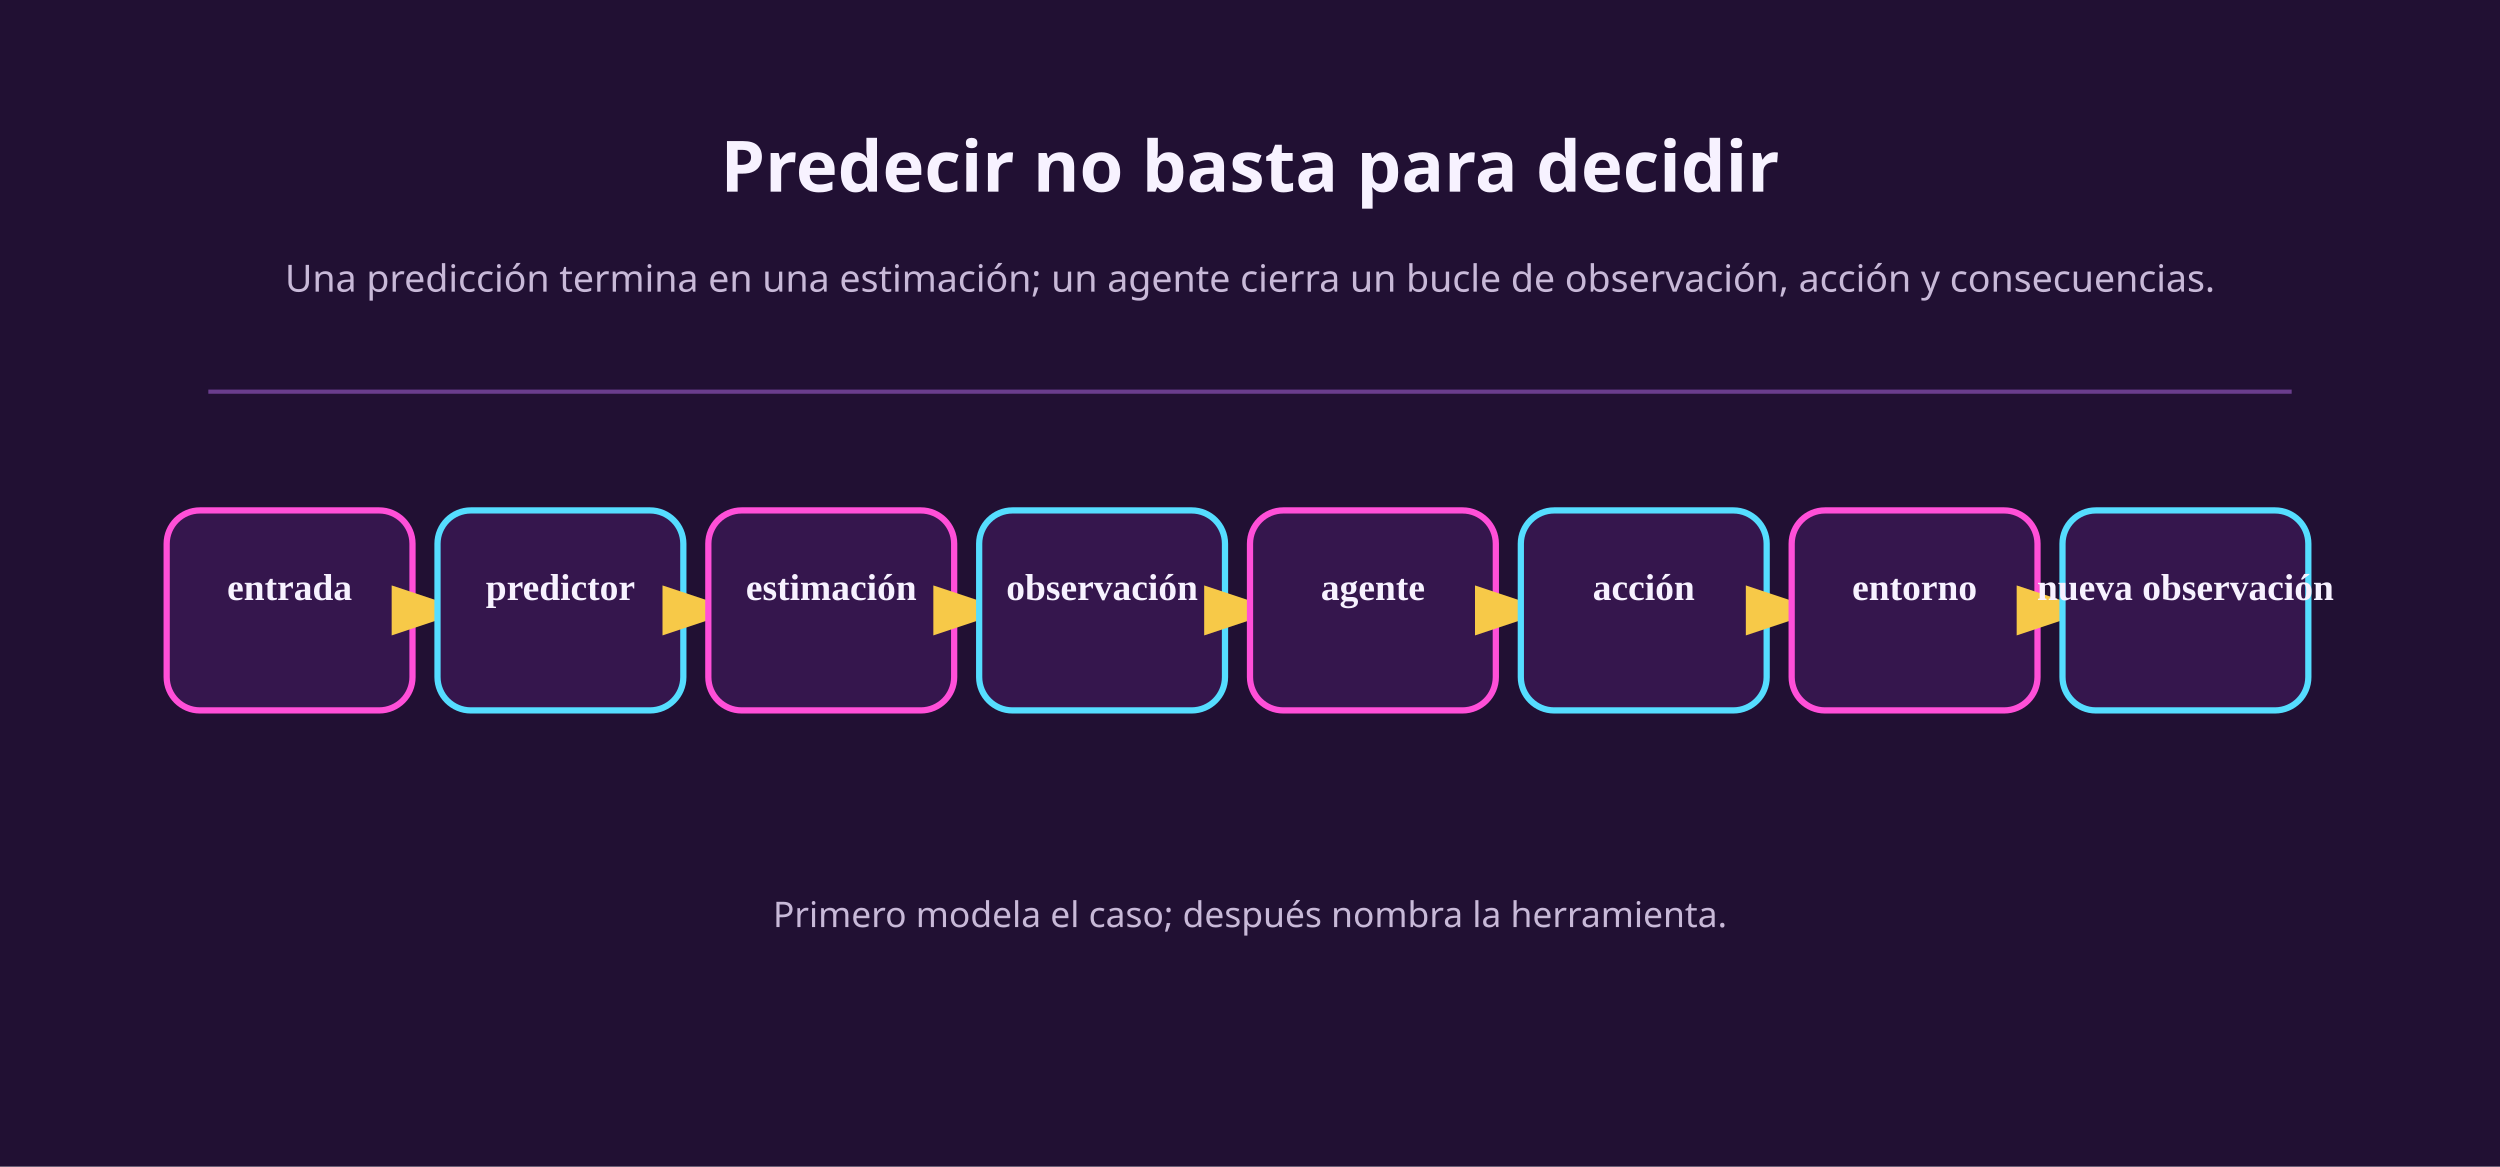
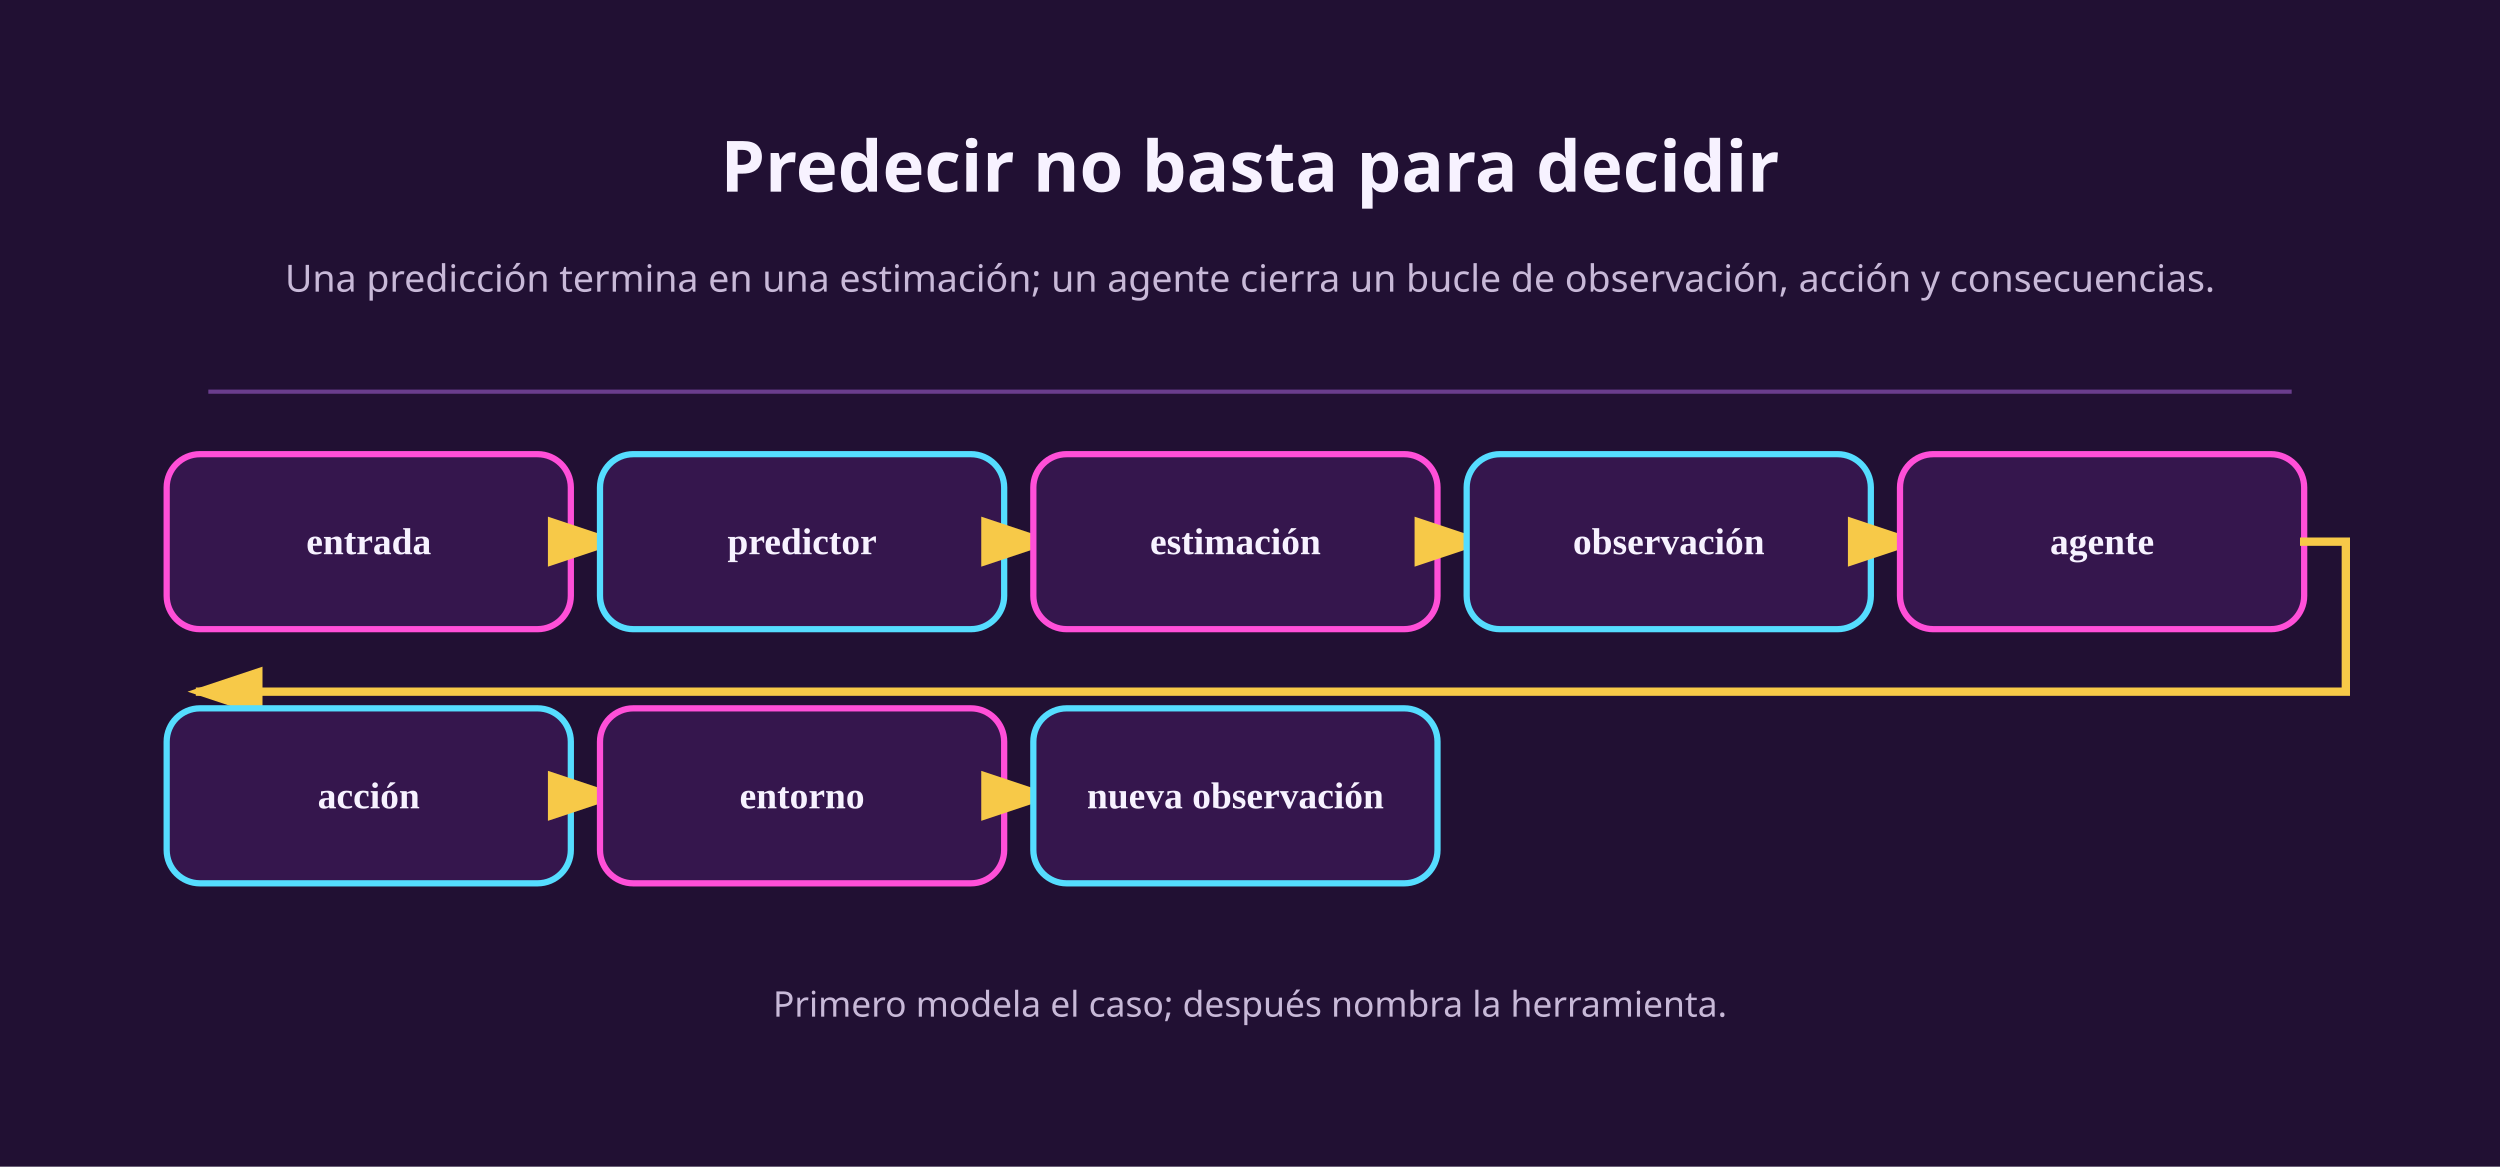
<svg xmlns="http://www.w3.org/2000/svg" width="1200" height="560" viewBox="0 0 1200 560" role="img" aria-label="Predecir no basta para decidir">
  <defs>
    <marker id="flecha" markerWidth="10" markerHeight="10" refX="8" refY="3" orient="auto">
      <path d="M0,0 L0,6 L9,3 z" fill="#f7c948" />
    </marker>
  </defs>
  <rect width="1200" height="560" fill="#211033" />
  <text x="600" y="92" text-anchor="middle" fill="#f7f2ff" font-family="system-ui, sans-serif" font-size="34" font-weight="800">Predecir no basta para decidir</text>
  <text x="600" y="140" text-anchor="middle" fill="#c8b9d8" font-family="system-ui, sans-serif" font-size="18">Una predicción termina en una estimación; un agente cierra un bucle de observación, acción y consecuencias.</text>
  <path d="M100 188 H1100" stroke="#6a3d8d" stroke-width="2" />
-   <rect x="80" y="245" width="118" height="96" rx="16" fill="#35164d" stroke="#ff4fd8" stroke-width="3" />
-   <text x="139" y="288" text-anchor="middle" fill="#f7f2ff" font-size="18" font-weight="700">entrada</text>
-   <path d="M 202 293 h 18" stroke="#f7c948" stroke-width="4" marker-end="url(#flecha)" />
-   <rect x="210" y="245" width="118" height="96" rx="16" fill="#35164d" stroke="#55ddff" stroke-width="3" />
-   <text x="269" y="288" text-anchor="middle" fill="#f7f2ff" font-size="18" font-weight="700">predictor</text>
-   <path d="M 332 293 h 18" stroke="#f7c948" stroke-width="4" marker-end="url(#flecha)" />
-   <rect x="340" y="245" width="118" height="96" rx="16" fill="#35164d" stroke="#ff4fd8" stroke-width="3" />
-   <text x="399" y="288" text-anchor="middle" fill="#f7f2ff" font-size="18" font-weight="700">estimación</text>
-   <path d="M 462 293 h 18" stroke="#f7c948" stroke-width="4" marker-end="url(#flecha)" />
-   <rect x="470" y="245" width="118" height="96" rx="16" fill="#35164d" stroke="#55ddff" stroke-width="3" />
-   <text x="529" y="288" text-anchor="middle" fill="#f7f2ff" font-size="18" font-weight="700">observación</text>
-   <path d="M 592 293 h 18" stroke="#f7c948" stroke-width="4" marker-end="url(#flecha)" />
-   <rect x="600" y="245" width="118" height="96" rx="16" fill="#35164d" stroke="#ff4fd8" stroke-width="3" />
-   <text x="659" y="288" text-anchor="middle" fill="#f7f2ff" font-size="18" font-weight="700">agente</text>
-   <path d="M 722 293 h 18" stroke="#f7c948" stroke-width="4" marker-end="url(#flecha)" />
-   <rect x="730" y="245" width="118" height="96" rx="16" fill="#35164d" stroke="#55ddff" stroke-width="3" />
-   <text x="789" y="288" text-anchor="middle" fill="#f7f2ff" font-size="18" font-weight="700">acción</text>
-   <path d="M 852 293 h 18" stroke="#f7c948" stroke-width="4" marker-end="url(#flecha)" />
-   <rect x="860" y="245" width="118" height="96" rx="16" fill="#35164d" stroke="#ff4fd8" stroke-width="3" />
-   <text x="919" y="288" text-anchor="middle" fill="#f7f2ff" font-size="18" font-weight="700">entorno</text>
-   <path d="M 982 293 h 18" stroke="#f7c948" stroke-width="4" marker-end="url(#flecha)" />
-   <rect x="990" y="245" width="118" height="96" rx="16" fill="#35164d" stroke="#55ddff" stroke-width="3" />
-   <text x="1049" y="288" text-anchor="middle" fill="#f7f2ff" font-size="18" font-weight="700">nueva observación</text>
-   <text x="600" y="445" text-anchor="middle" fill="#c8b9d8" font-family="system-ui, sans-serif" font-size="17">Primero modela el caso; después nombra la herramienta.</text>
+   <rect x="80" y="218" width="194" height="84" rx="16" fill="#35164d" stroke="#ff4fd8" stroke-width="3" />
+   <text x="177" y="266" text-anchor="middle" fill="#f7f2ff" font-size="18" font-weight="700">entrada</text>
+   <path d="M 278 260 h 17" stroke="#f7c948" stroke-width="4" marker-end="url(#flecha)" />
+   <rect x="288" y="218" width="194" height="84" rx="16" fill="#35164d" stroke="#55ddff" stroke-width="3" />
+   <text x="385" y="266" text-anchor="middle" fill="#f7f2ff" font-size="18" font-weight="700">predictor</text>
+   <path d="M 486 260 h 17" stroke="#f7c948" stroke-width="4" marker-end="url(#flecha)" />
+   <rect x="496" y="218" width="194" height="84" rx="16" fill="#35164d" stroke="#ff4fd8" stroke-width="3" />
+   <text x="593" y="266" text-anchor="middle" fill="#f7f2ff" font-size="18" font-weight="700">estimación</text>
+   <path d="M 694 260 h 17" stroke="#f7c948" stroke-width="4" marker-end="url(#flecha)" />
+   <rect x="704" y="218" width="194" height="84" rx="16" fill="#35164d" stroke="#55ddff" stroke-width="3" />
+   <text x="801" y="266" text-anchor="middle" fill="#f7f2ff" font-size="18" font-weight="700">observación</text>
+   <path d="M 902 260 h 17" stroke="#f7c948" stroke-width="4" marker-end="url(#flecha)" />
+   <rect x="912" y="218" width="194" height="84" rx="16" fill="#35164d" stroke="#ff4fd8" stroke-width="3" />
+   <text x="1009" y="266" text-anchor="middle" fill="#f7f2ff" font-size="18" font-weight="700">agente</text>
+   <path d="M 1104 260 h 22 v 72 H 94" fill="none" stroke="#f7c948" stroke-width="4" marker-end="url(#flecha)" />
+   <rect x="80" y="340" width="194" height="84" rx="16" fill="#35164d" stroke="#55ddff" stroke-width="3" />
+   <text x="177" y="388" text-anchor="middle" fill="#f7f2ff" font-size="18" font-weight="700">acción</text>
+   <path d="M 278 382 h 17" stroke="#f7c948" stroke-width="4" marker-end="url(#flecha)" />
+   <rect x="288" y="340" width="194" height="84" rx="16" fill="#35164d" stroke="#ff4fd8" stroke-width="3" />
+   <text x="385" y="388" text-anchor="middle" fill="#f7f2ff" font-size="18" font-weight="700">entorno</text>
+   <path d="M 486 382 h 17" stroke="#f7c948" stroke-width="4" marker-end="url(#flecha)" />
+   <rect x="496" y="340" width="194" height="84" rx="16" fill="#35164d" stroke="#55ddff" stroke-width="3" />
+   <text x="593" y="388" text-anchor="middle" fill="#f7f2ff" font-size="18" font-weight="700">nueva observación</text>
+   <text x="600" y="488" text-anchor="middle" fill="#c8b9d8" font-family="system-ui, sans-serif" font-size="17">Primero modela el caso; después nombra la herramienta.</text>
</svg>
